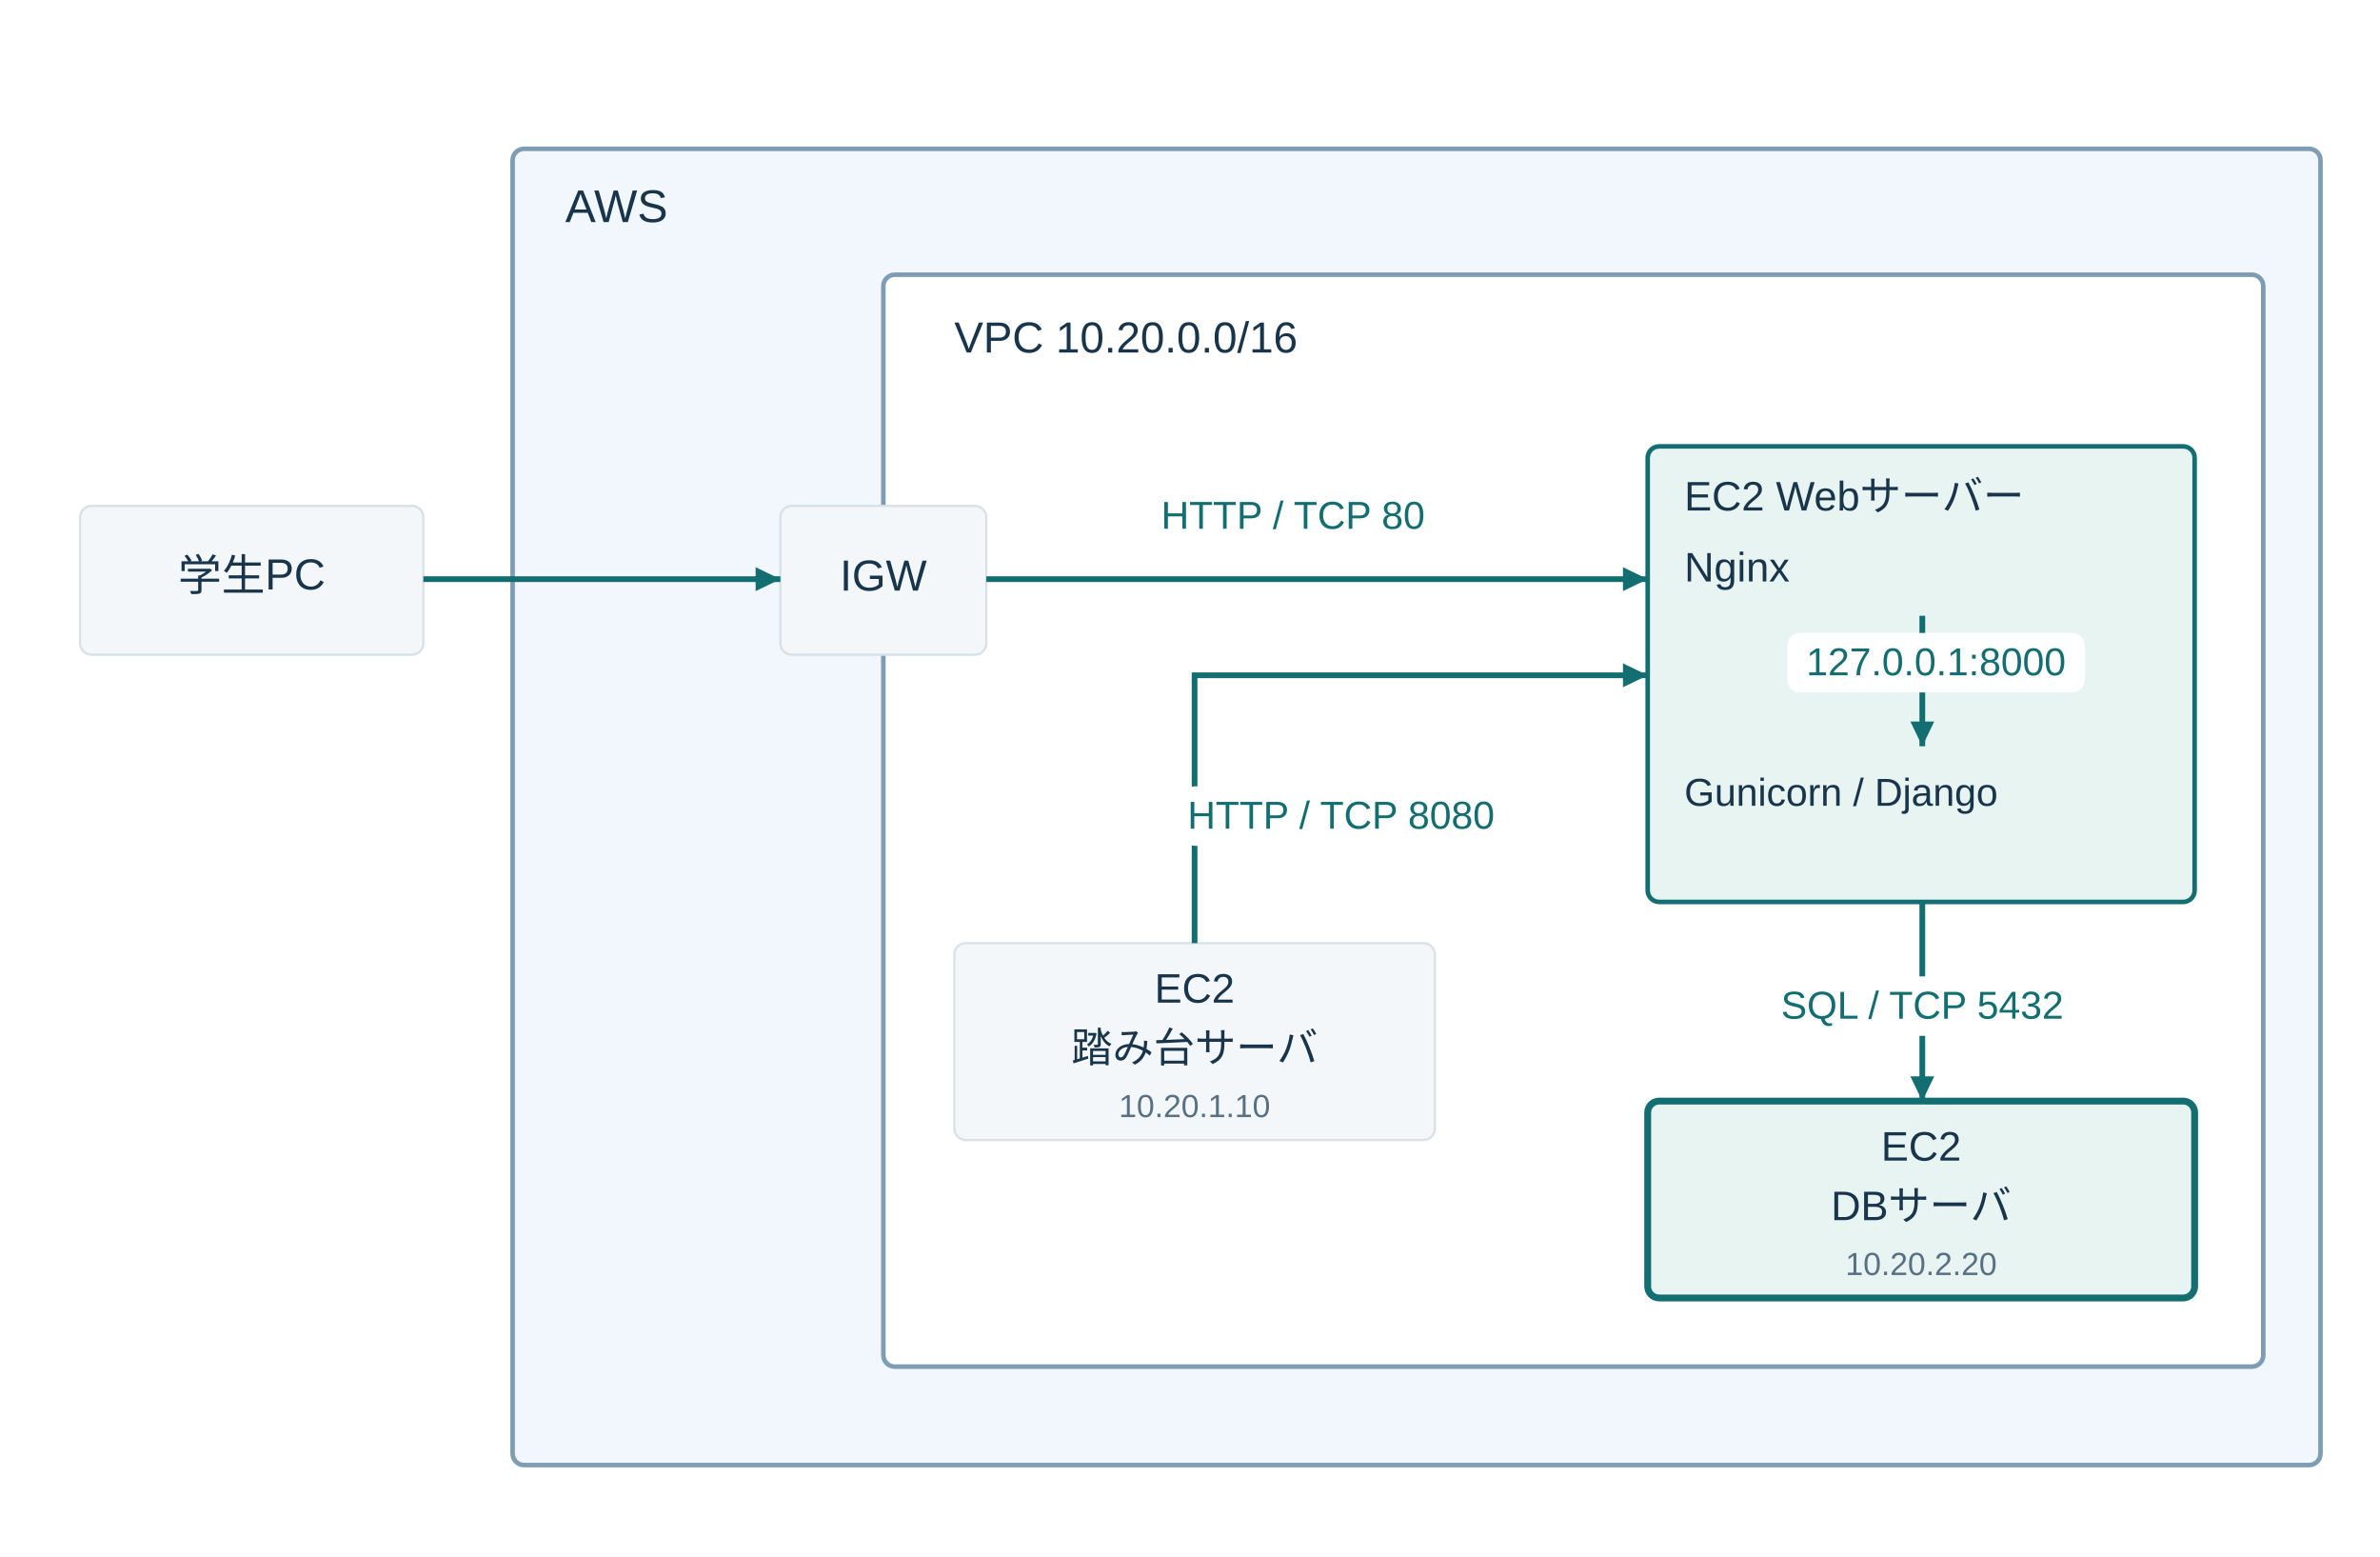
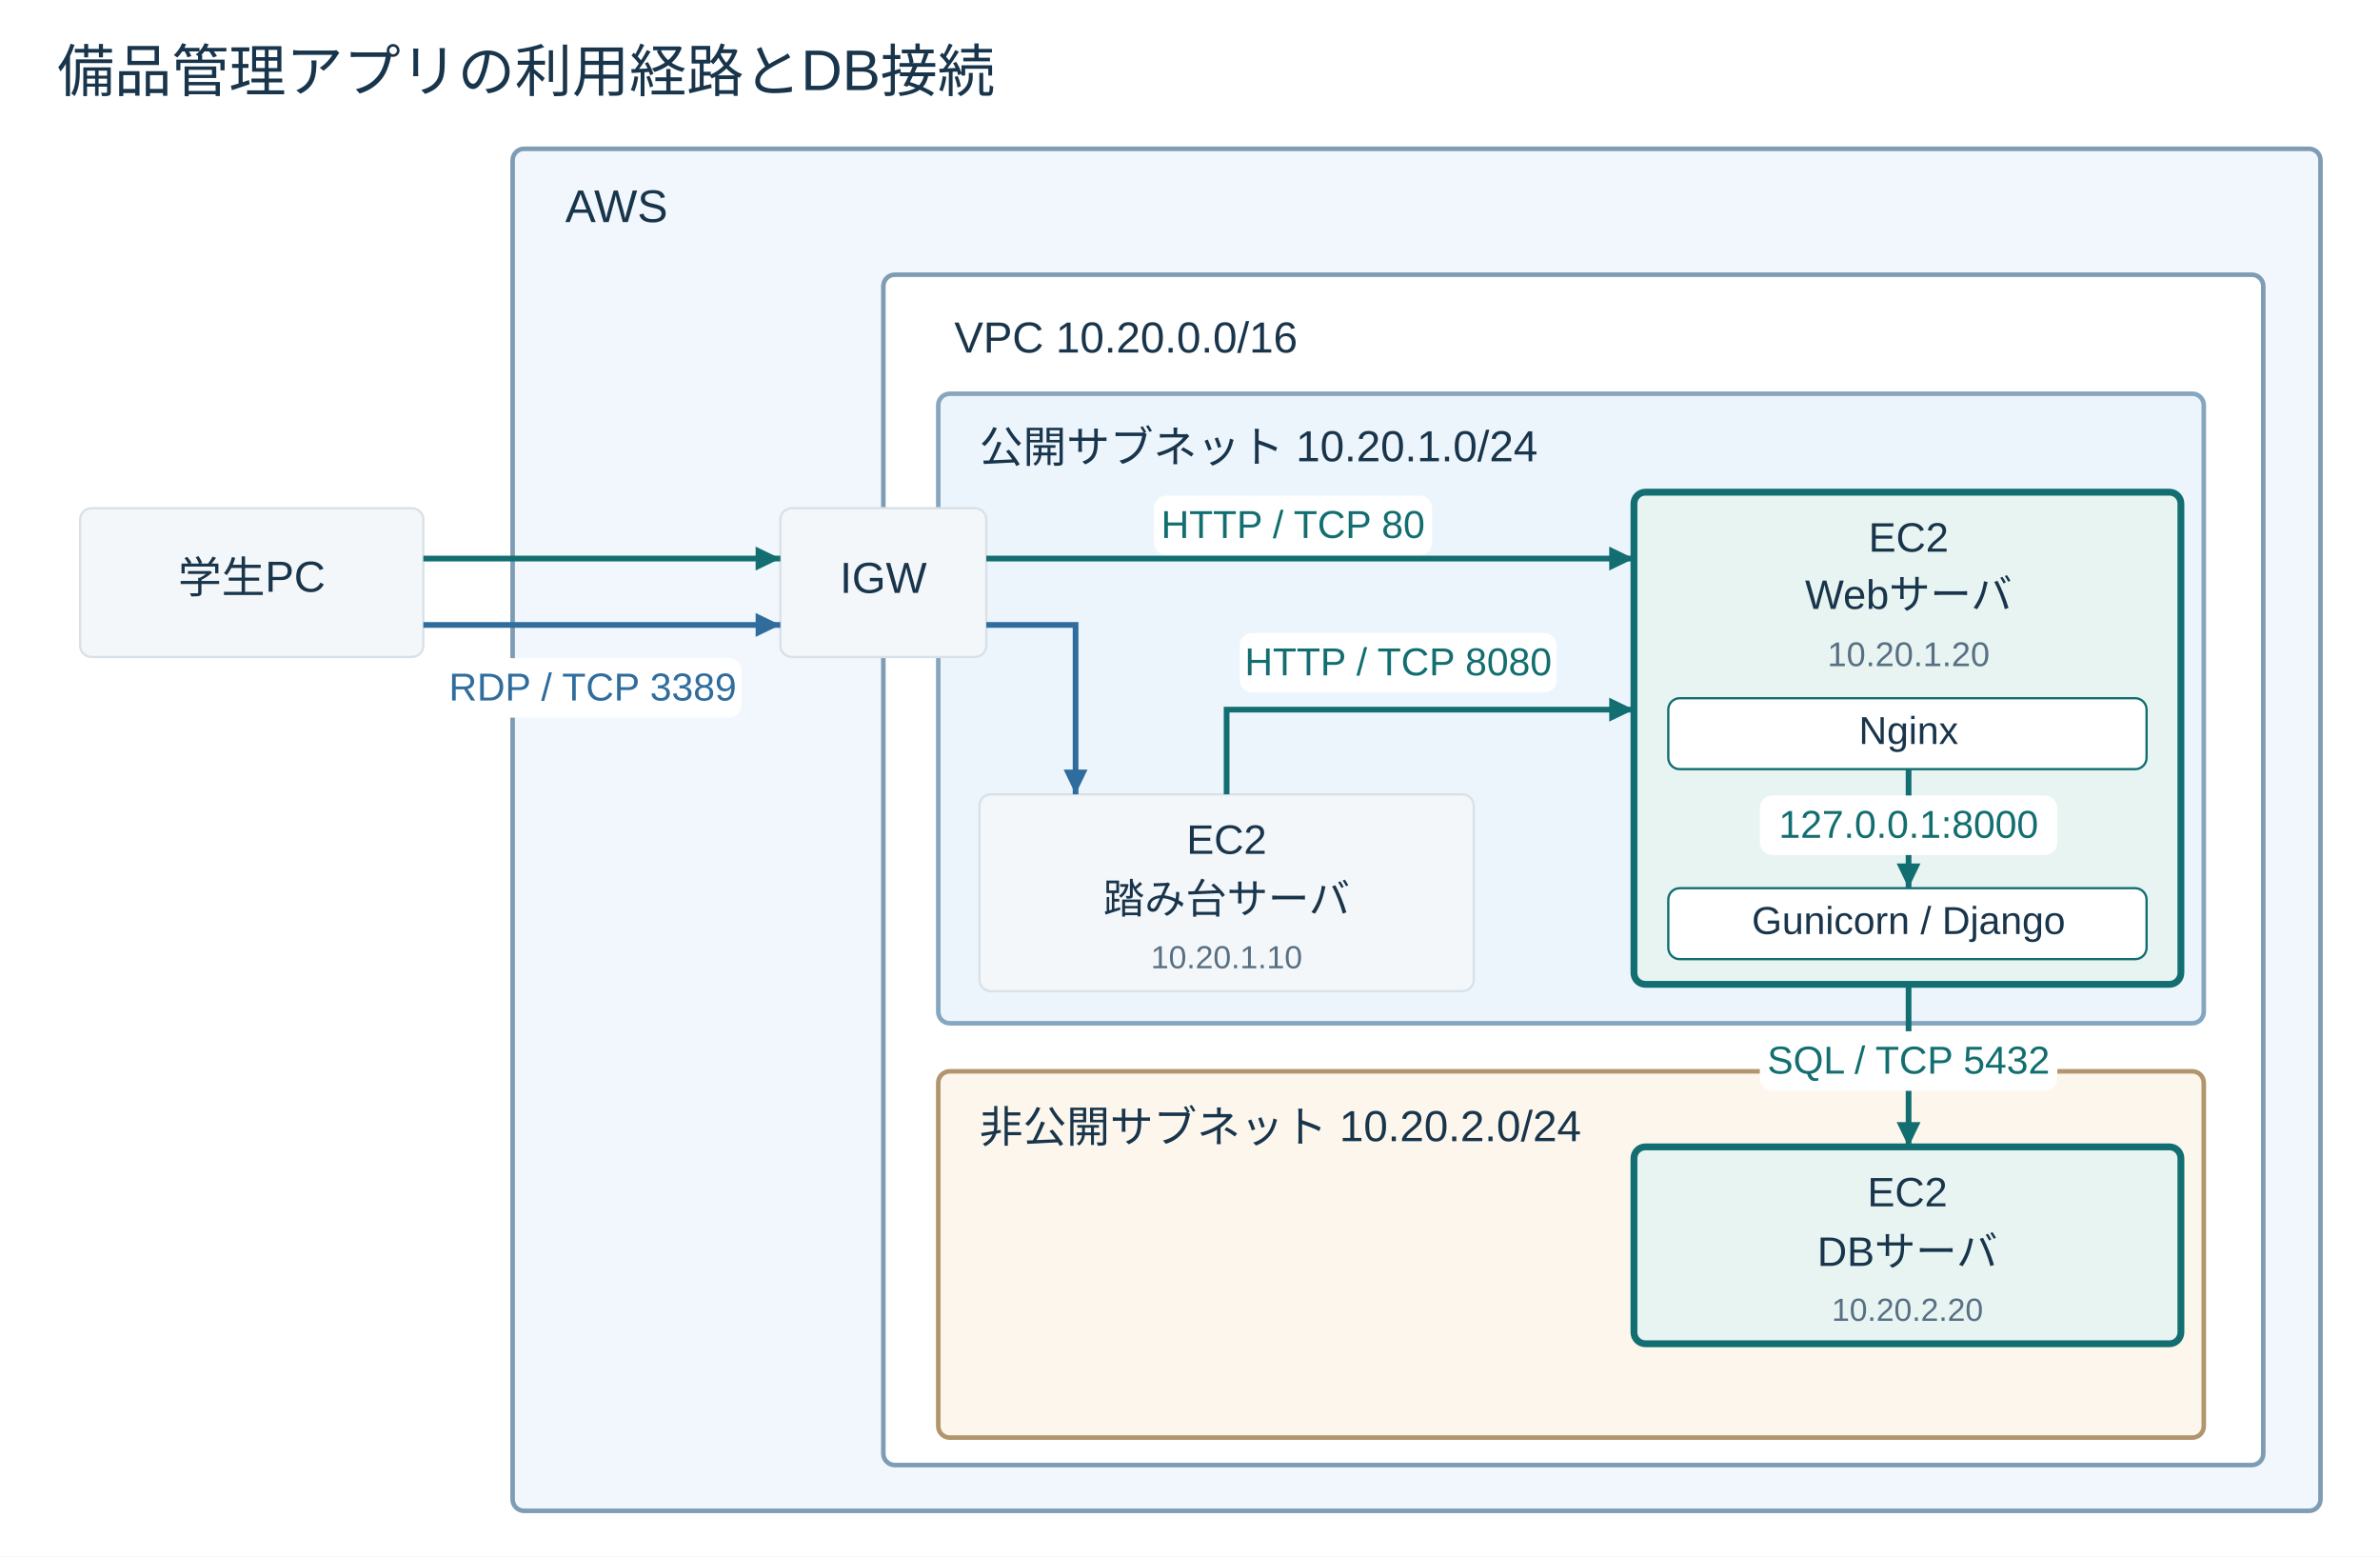
<svg xmlns="http://www.w3.org/2000/svg" width="1040" height="680" viewBox="0 0 1040 680" role="img">
  <rect width="1040" height="680" fill="white" />
-   <rect x="224" y="65" width="790" height="575" rx="5" fill="#f1f7fc" stroke="#7e9cb3" stroke-width="2" />
+   <text x="25" y="40" font-size="25" font-family="Arial,MS Gothic,sans-serif" fill="#18354c">備品管理アプリの利用経路とDB接続</text>
+   <rect x="224" y="65" width="790" height="595" rx="5" fill="#f1f7fc" stroke="#7e9cb3" stroke-width="2" />
  <text x="247" y="97" font-size="20" font-family="Arial,MS Gothic,sans-serif" fill="#18354c">AWS</text>
-   <rect x="386" y="120" width="603" height="477" rx="5" fill="white" stroke="#7e9cb3" stroke-width="2" />
+   <rect x="386" y="120" width="603" height="520" rx="5" fill="white" stroke="#7e9cb3" stroke-width="2" />
  <text x="417" y="154" font-size="19" font-family="Arial,MS Gothic,sans-serif" fill="#18354c">VPC  10.20.0.0/16</text>
-   <rect x="35" y="221" width="150" height="65" rx="5" fill="#f4f7fa" stroke="#d8e1e8" stroke-width="1" />
-   <text x="110.0" y="258" font-size="19" font-family="Arial,MS Gothic,sans-serif" fill="#18354c" text-anchor="middle">学生PC</text>
-   <rect x="341" y="221" width="90" height="65" rx="5" fill="#f4f7fa" stroke="#d8e1e8" stroke-width="1" />
-   <text x="386.0" y="258" font-size="19" font-family="Arial,MS Gothic,sans-serif" fill="#18354c" text-anchor="middle">IGW</text>
-   <polyline points="185,253 341,253" fill="none" stroke="#126e70" stroke-width="2.5" />
-   <polygon points="341.00,253.00 330.19,258.22 330.19,247.78" fill="#126e70" />
-   <polyline points="431,253 720,253" fill="none" stroke="#126e70" stroke-width="2.5" />
-   <polygon points="720.00,253.00 709.19,258.22 709.19,247.78" fill="#126e70" />
-   <rect x="504.75" y="213" width="120.5" height="25" rx="5" fill="white" stroke="white" stroke-width="1" />
-   <text x="565" y="231" font-size="17" font-family="Arial,MS Gothic,sans-serif" fill="#126e70" text-anchor="middle">HTTP / TCP 80</text>
-   <rect x="417" y="412" width="210" height="86" rx="5" fill="#f4f7fa" stroke="#d8e1e8" stroke-width="1" />
-   <text x="522.0" y="438" font-size="18" font-family="Arial,MS Gothic,sans-serif" fill="#18354c" text-anchor="middle">EC2</text>
-   <text x="522.0" y="464" font-size="18" font-family="Arial,MS Gothic,sans-serif" fill="#18354c" text-anchor="middle">踏み台サーバ</text>
-   <text x="522.0" y="488" font-size="14" font-family="Arial,MS Gothic,sans-serif" fill="#587083" text-anchor="middle">10.20.1.10</text>
-   <polyline points="522,412 522,295 720,295" fill="none" stroke="#126e70" stroke-width="2.5" />
-   <polygon points="720.00,295.00 709.19,300.22 709.19,289.78" fill="#126e70" />
-   <rect x="517.25" y="344" width="137.5" height="25" rx="5" fill="white" stroke="white" stroke-width="1" />
-   <text x="586" y="362" font-size="17" font-family="Arial,MS Gothic,sans-serif" fill="#126e70" text-anchor="middle">HTTP / TCP 8080</text>
-   <rect x="720" y="195" width="239" height="199" rx="5" fill="#e7f4f2" stroke="#126e70" stroke-width="2" />
-   <text x="736" y="223" font-size="18" font-family="Arial,MS Gothic,sans-serif" fill="#18354c">EC2 Webサーバー</text>
-   <text x="736" y="254" font-size="18" font-family="Arial,MS Gothic,sans-serif" fill="#18354c">Nginx</text>
-   <polyline points="840,269 840,326" fill="none" stroke="#126e70" stroke-width="2.5" />
-   <polygon points="840.00,326.00 834.78,315.19 845.22,315.19" fill="#126e70" />
-   <rect x="781.5" y="277" width="129.0" height="25" rx="5" fill="white" stroke="white" stroke-width="1" />
-   <text x="846" y="295" font-size="17" font-family="Arial,MS Gothic,sans-serif" fill="#126e70" text-anchor="middle">127.0.0.1:8000</text>
-   <text x="736" y="352" font-size="17" font-family="Arial,MS Gothic,sans-serif" fill="#18354c">Gunicorn / Django</text>
-   <rect x="720" y="481" width="239" height="86" rx="5" fill="#e7f4f2" stroke="#126e70" stroke-width="3" />
-   <text x="839.5" y="507" font-size="18" font-family="Arial,MS Gothic,sans-serif" fill="#18354c" text-anchor="middle">EC2</text>
-   <text x="839.5" y="533" font-size="18" font-family="Arial,MS Gothic,sans-serif" fill="#18354c" text-anchor="middle">DBサーバ</text>
-   <text x="839.5" y="557" font-size="14" font-family="Arial,MS Gothic,sans-serif" fill="#587083" text-anchor="middle">10.20.2.20</text>
-   <polyline points="840,394 840,481" fill="none" stroke="#126e70" stroke-width="2.5" />
-   <polygon points="840.00,481.00 834.78,470.19 845.22,470.19" fill="#126e70" />
-   <rect x="775.5" y="427" width="129.0" height="25" rx="5" fill="white" stroke="white" stroke-width="1" />
-   <text x="840" y="445" font-size="17" font-family="Arial,MS Gothic,sans-serif" fill="#126e70" text-anchor="middle">SQL / TCP 5432</text>
+   <rect x="410" y="172" width="553" height="275" rx="5" fill="#edf5fc" stroke="#86a6bf" stroke-width="2" />
+   <text x="428" y="202" font-size="19" font-family="Arial,MS Gothic,sans-serif" fill="#18354c">公開サブネット  10.20.1.0/24</text>
+   <rect x="410" y="468" width="553" height="160" rx="5" fill="#fcf6ec" stroke="#b1956c" stroke-width="2" />
+   <text x="428" y="499" font-size="19" font-family="Arial,MS Gothic,sans-serif" fill="#18354c">非公開サブネット  10.20.2.0/24</text>
+   <rect x="35" y="222" width="150" height="65" rx="5" fill="#f4f7fa" stroke="#d8e1e8" stroke-width="1" />
+   <text x="110.0" y="259" font-size="19" font-family="Arial,MS Gothic,sans-serif" fill="#18354c" text-anchor="middle">学生PC</text>
+   <rect x="341" y="222" width="90" height="65" rx="5" fill="#f4f7fa" stroke="#d8e1e8" stroke-width="1" />
+   <text x="386.0" y="259" font-size="19" font-family="Arial,MS Gothic,sans-serif" fill="#18354c" text-anchor="middle">IGW</text>
+   <rect x="428" y="347" width="216" height="86" rx="5" fill="#f4f7fa" stroke="#d8e1e8" stroke-width="1" />
+   <text x="536.0" y="373" font-size="18" font-family="Arial,MS Gothic,sans-serif" fill="#18354c" text-anchor="middle">EC2</text>
+   <text x="536.0" y="399" font-size="18" font-family="Arial,MS Gothic,sans-serif" fill="#18354c" text-anchor="middle">踏み台サーバ</text>
+   <text x="536.0" y="423" font-size="14" font-family="Arial,MS Gothic,sans-serif" fill="#587083" text-anchor="middle">10.20.1.10</text>
+   <rect x="714" y="215" width="239" height="215" rx="5" fill="#e7f4f2" stroke="#126e70" stroke-width="3" />
+   <text x="834" y="241" font-size="18" font-family="Arial,MS Gothic,sans-serif" fill="#18354c" text-anchor="middle">EC2</text>
+   <text x="834" y="266" font-size="18" font-family="Arial,MS Gothic,sans-serif" fill="#18354c" text-anchor="middle">Webサーバ</text>
+   <text x="834" y="291" font-size="15" font-family="Arial,MS Gothic,sans-serif" fill="#587083" text-anchor="middle">10.20.1.20</text>
+   <rect x="729" y="305" width="209" height="31" rx="5" fill="white" stroke="#126e70" stroke-width="1" />
+   <text x="834" y="325" font-size="17" font-family="Arial,MS Gothic,sans-serif" fill="#18354c" text-anchor="middle">Nginx</text>
+   <rect x="729" y="388" width="209" height="31" rx="5" fill="white" stroke="#126e70" stroke-width="1" />
+   <text x="834" y="408" font-size="17" font-family="Arial,MS Gothic,sans-serif" fill="#18354c" text-anchor="middle">Gunicorn / Django</text>
+   <polyline points="834,336 834,388" fill="none" stroke="#126e70" stroke-width="2.5" />
+   <polygon points="834.00,388.00 828.78,377.19 839.22,377.19" fill="#126e70" />
+   <rect x="769.5" y="348" width="129.0" height="25" rx="5" fill="white" stroke="white" stroke-width="1" />
+   <text x="834" y="366" font-size="17" font-family="Arial,MS Gothic,sans-serif" fill="#126e70" text-anchor="middle">127.0.0.1:8000</text>
+   <rect x="714" y="501" width="239" height="86" rx="5" fill="#e7f4f2" stroke="#126e70" stroke-width="3" />
+   <text x="833.5" y="527" font-size="18" font-family="Arial,MS Gothic,sans-serif" fill="#18354c" text-anchor="middle">EC2</text>
+   <text x="833.5" y="553" font-size="18" font-family="Arial,MS Gothic,sans-serif" fill="#18354c" text-anchor="middle">DBサーバ</text>
+   <text x="833.5" y="577" font-size="14" font-family="Arial,MS Gothic,sans-serif" fill="#587083" text-anchor="middle">10.20.2.20</text>
+   <polyline points="185,244 341,244" fill="none" stroke="#126e70" stroke-width="2.5" />
+   <polygon points="341.00,244.00 330.19,249.22 330.19,238.78" fill="#126e70" />
+   <polyline points="431,244 714,244" fill="none" stroke="#126e70" stroke-width="2.5" />
+   <polygon points="714.00,244.00 703.19,249.22 703.19,238.78" fill="#126e70" />
+   <rect x="504.75" y="217" width="120.5" height="25" rx="5" fill="white" stroke="white" stroke-width="1" />
+   <text x="565" y="235" font-size="17" font-family="Arial,MS Gothic,sans-serif" fill="#126e70" text-anchor="middle">HTTP / TCP 80</text>
+   <polyline points="185,273 341,273" fill="none" stroke="#306d9d" stroke-width="2.5" />
+   <polygon points="341.00,273.00 330.19,278.22 330.19,267.78" fill="#306d9d" />
+   <rect x="194.5" y="288" width="129.0" height="25" rx="5" fill="white" stroke="white" stroke-width="1" />
+   <text x="259" y="306" font-size="17" font-family="Arial,MS Gothic,sans-serif" fill="#306d9d" text-anchor="middle">RDP / TCP 3389</text>
+   <polyline points="431,273 470,273 470,347" fill="none" stroke="#306d9d" stroke-width="2.5" />
+   <polygon points="470.00,347.00 464.78,336.19 475.22,336.19" fill="#306d9d" />
+   <polyline points="536,347 536,310 714,310" fill="none" stroke="#126e70" stroke-width="2.5" />
+   <polygon points="714.00,310.00 703.19,315.22 703.19,304.78" fill="#126e70" />
+   <rect x="542.25" y="277" width="137.5" height="25" rx="5" fill="white" stroke="white" stroke-width="1" />
+   <text x="611" y="295" font-size="17" font-family="Arial,MS Gothic,sans-serif" fill="#126e70" text-anchor="middle">HTTP / TCP 8080</text>
+   <polyline points="834,430 834,501" fill="none" stroke="#126e70" stroke-width="2.5" />
+   <polygon points="834.00,501.00 828.78,490.19 839.22,490.19" fill="#126e70" />
+   <rect x="769.5" y="451" width="129.0" height="25" rx="5" fill="white" stroke="white" stroke-width="1" />
+   <text x="834" y="469" font-size="17" font-family="Arial,MS Gothic,sans-serif" fill="#126e70" text-anchor="middle">SQL / TCP 5432</text>
</svg>
